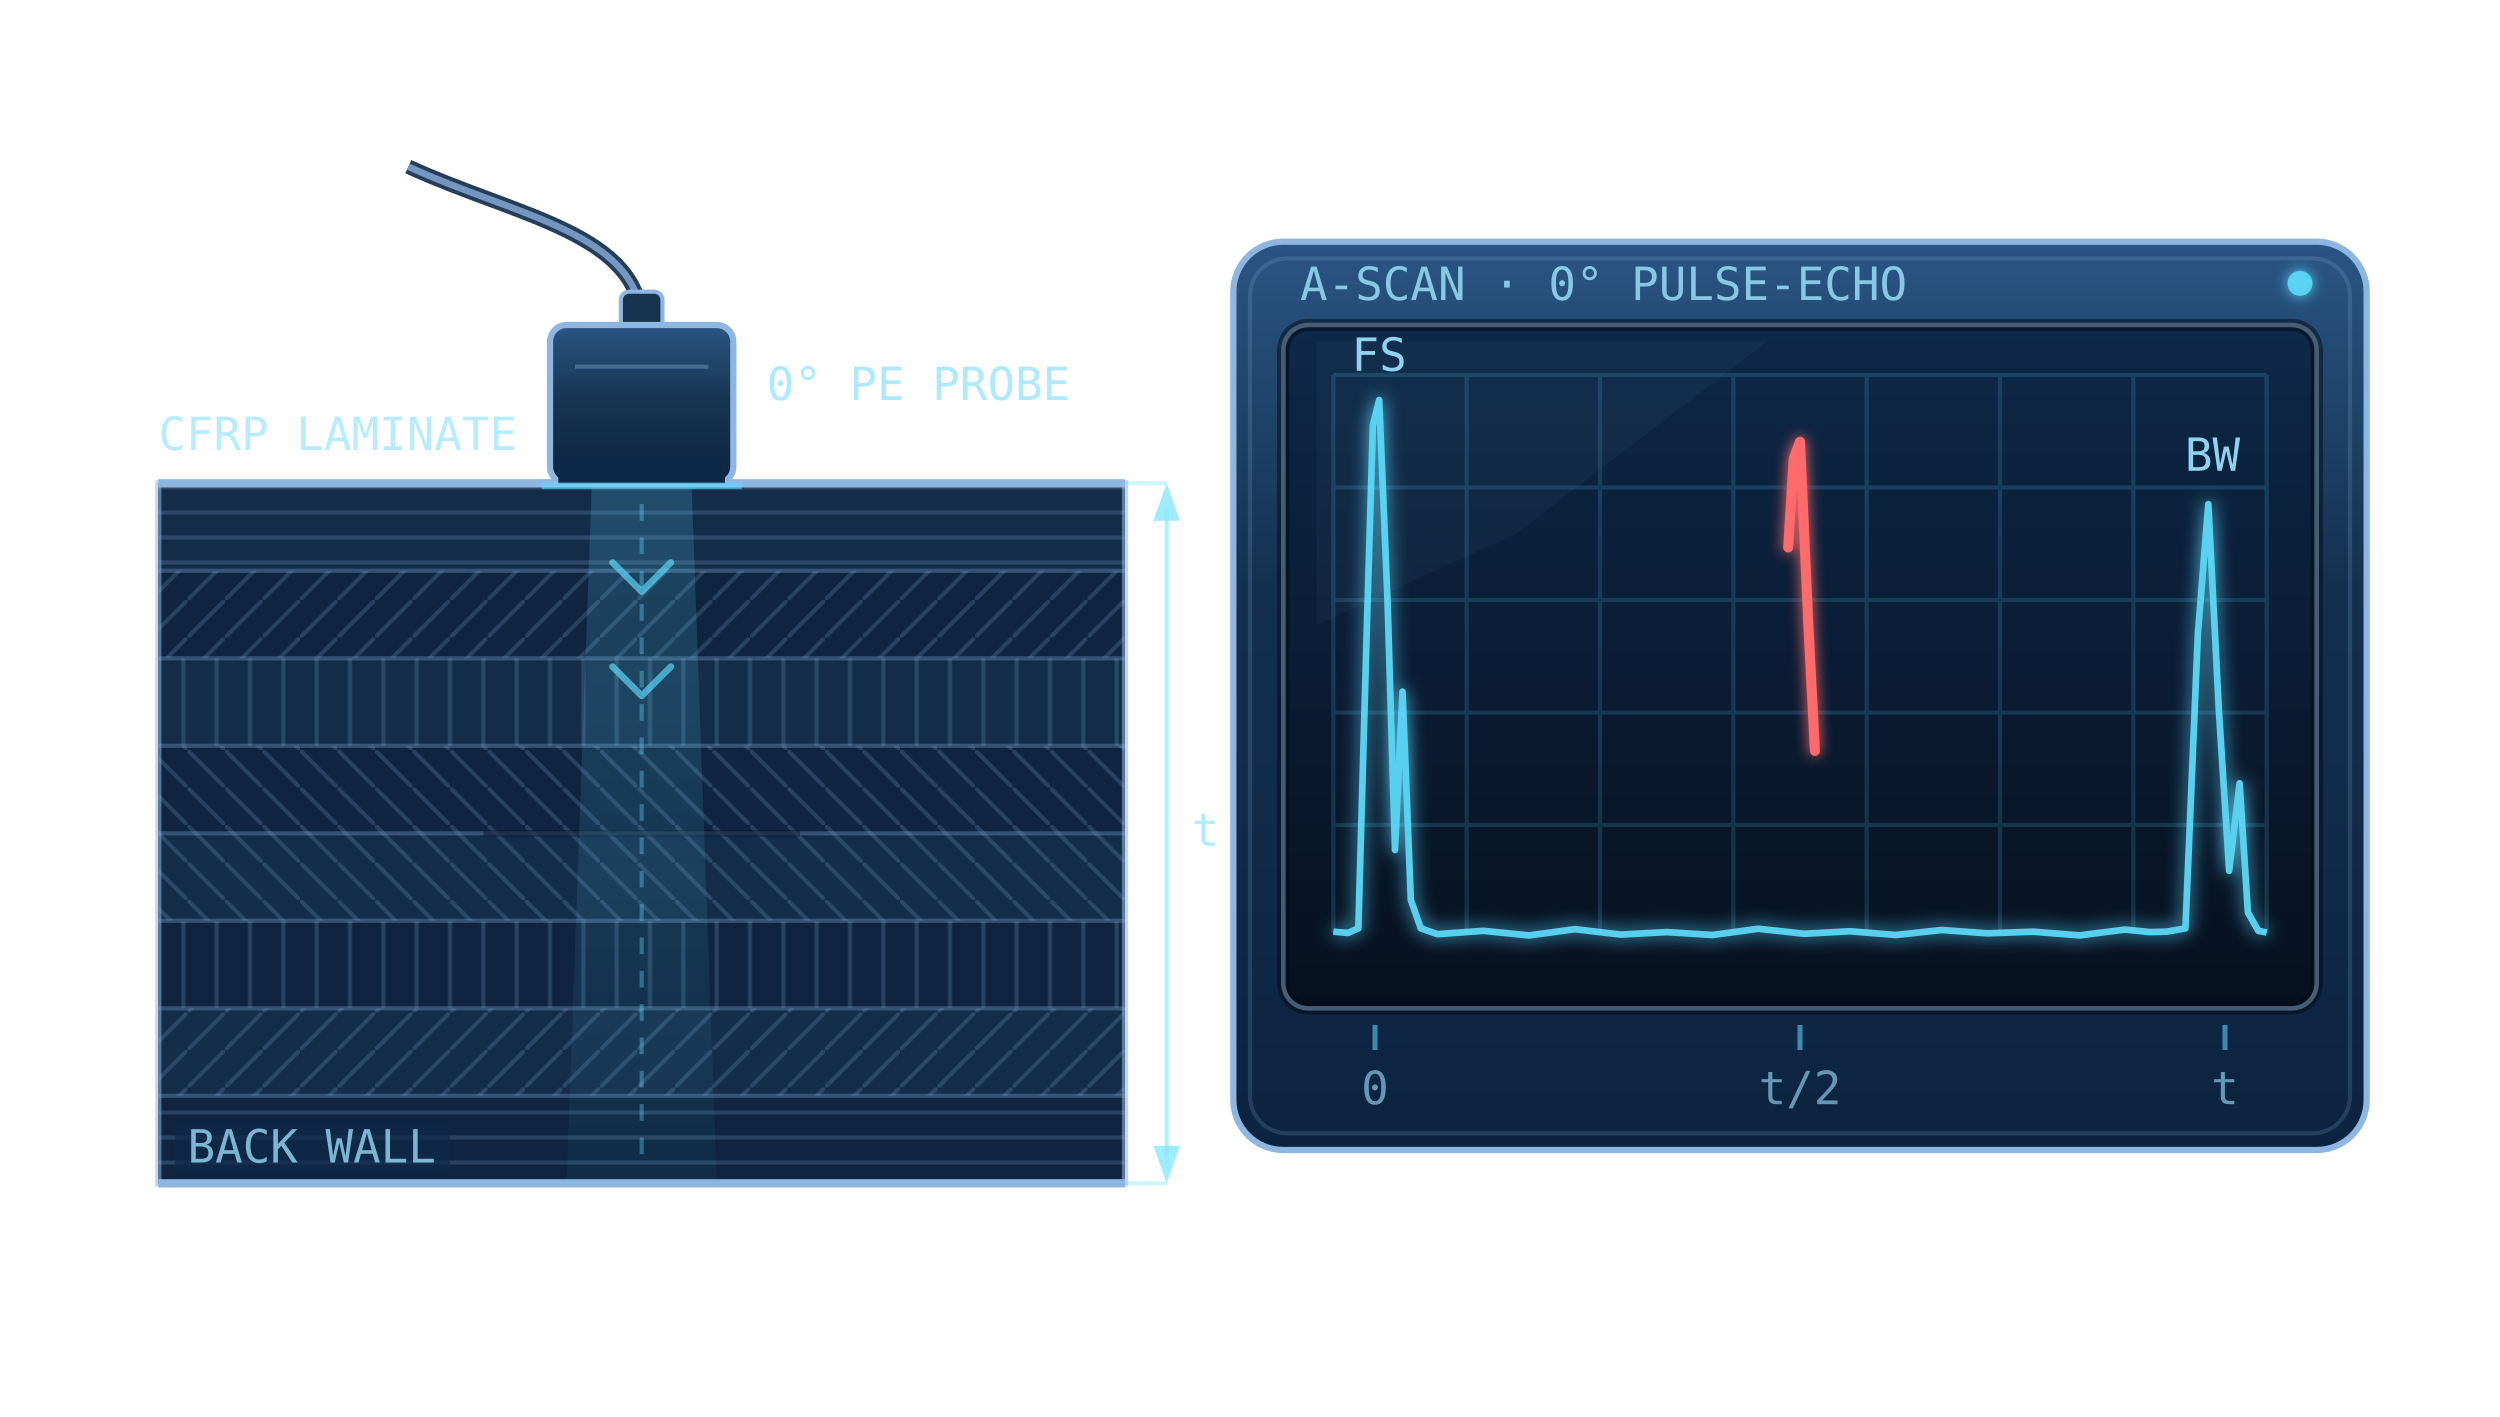
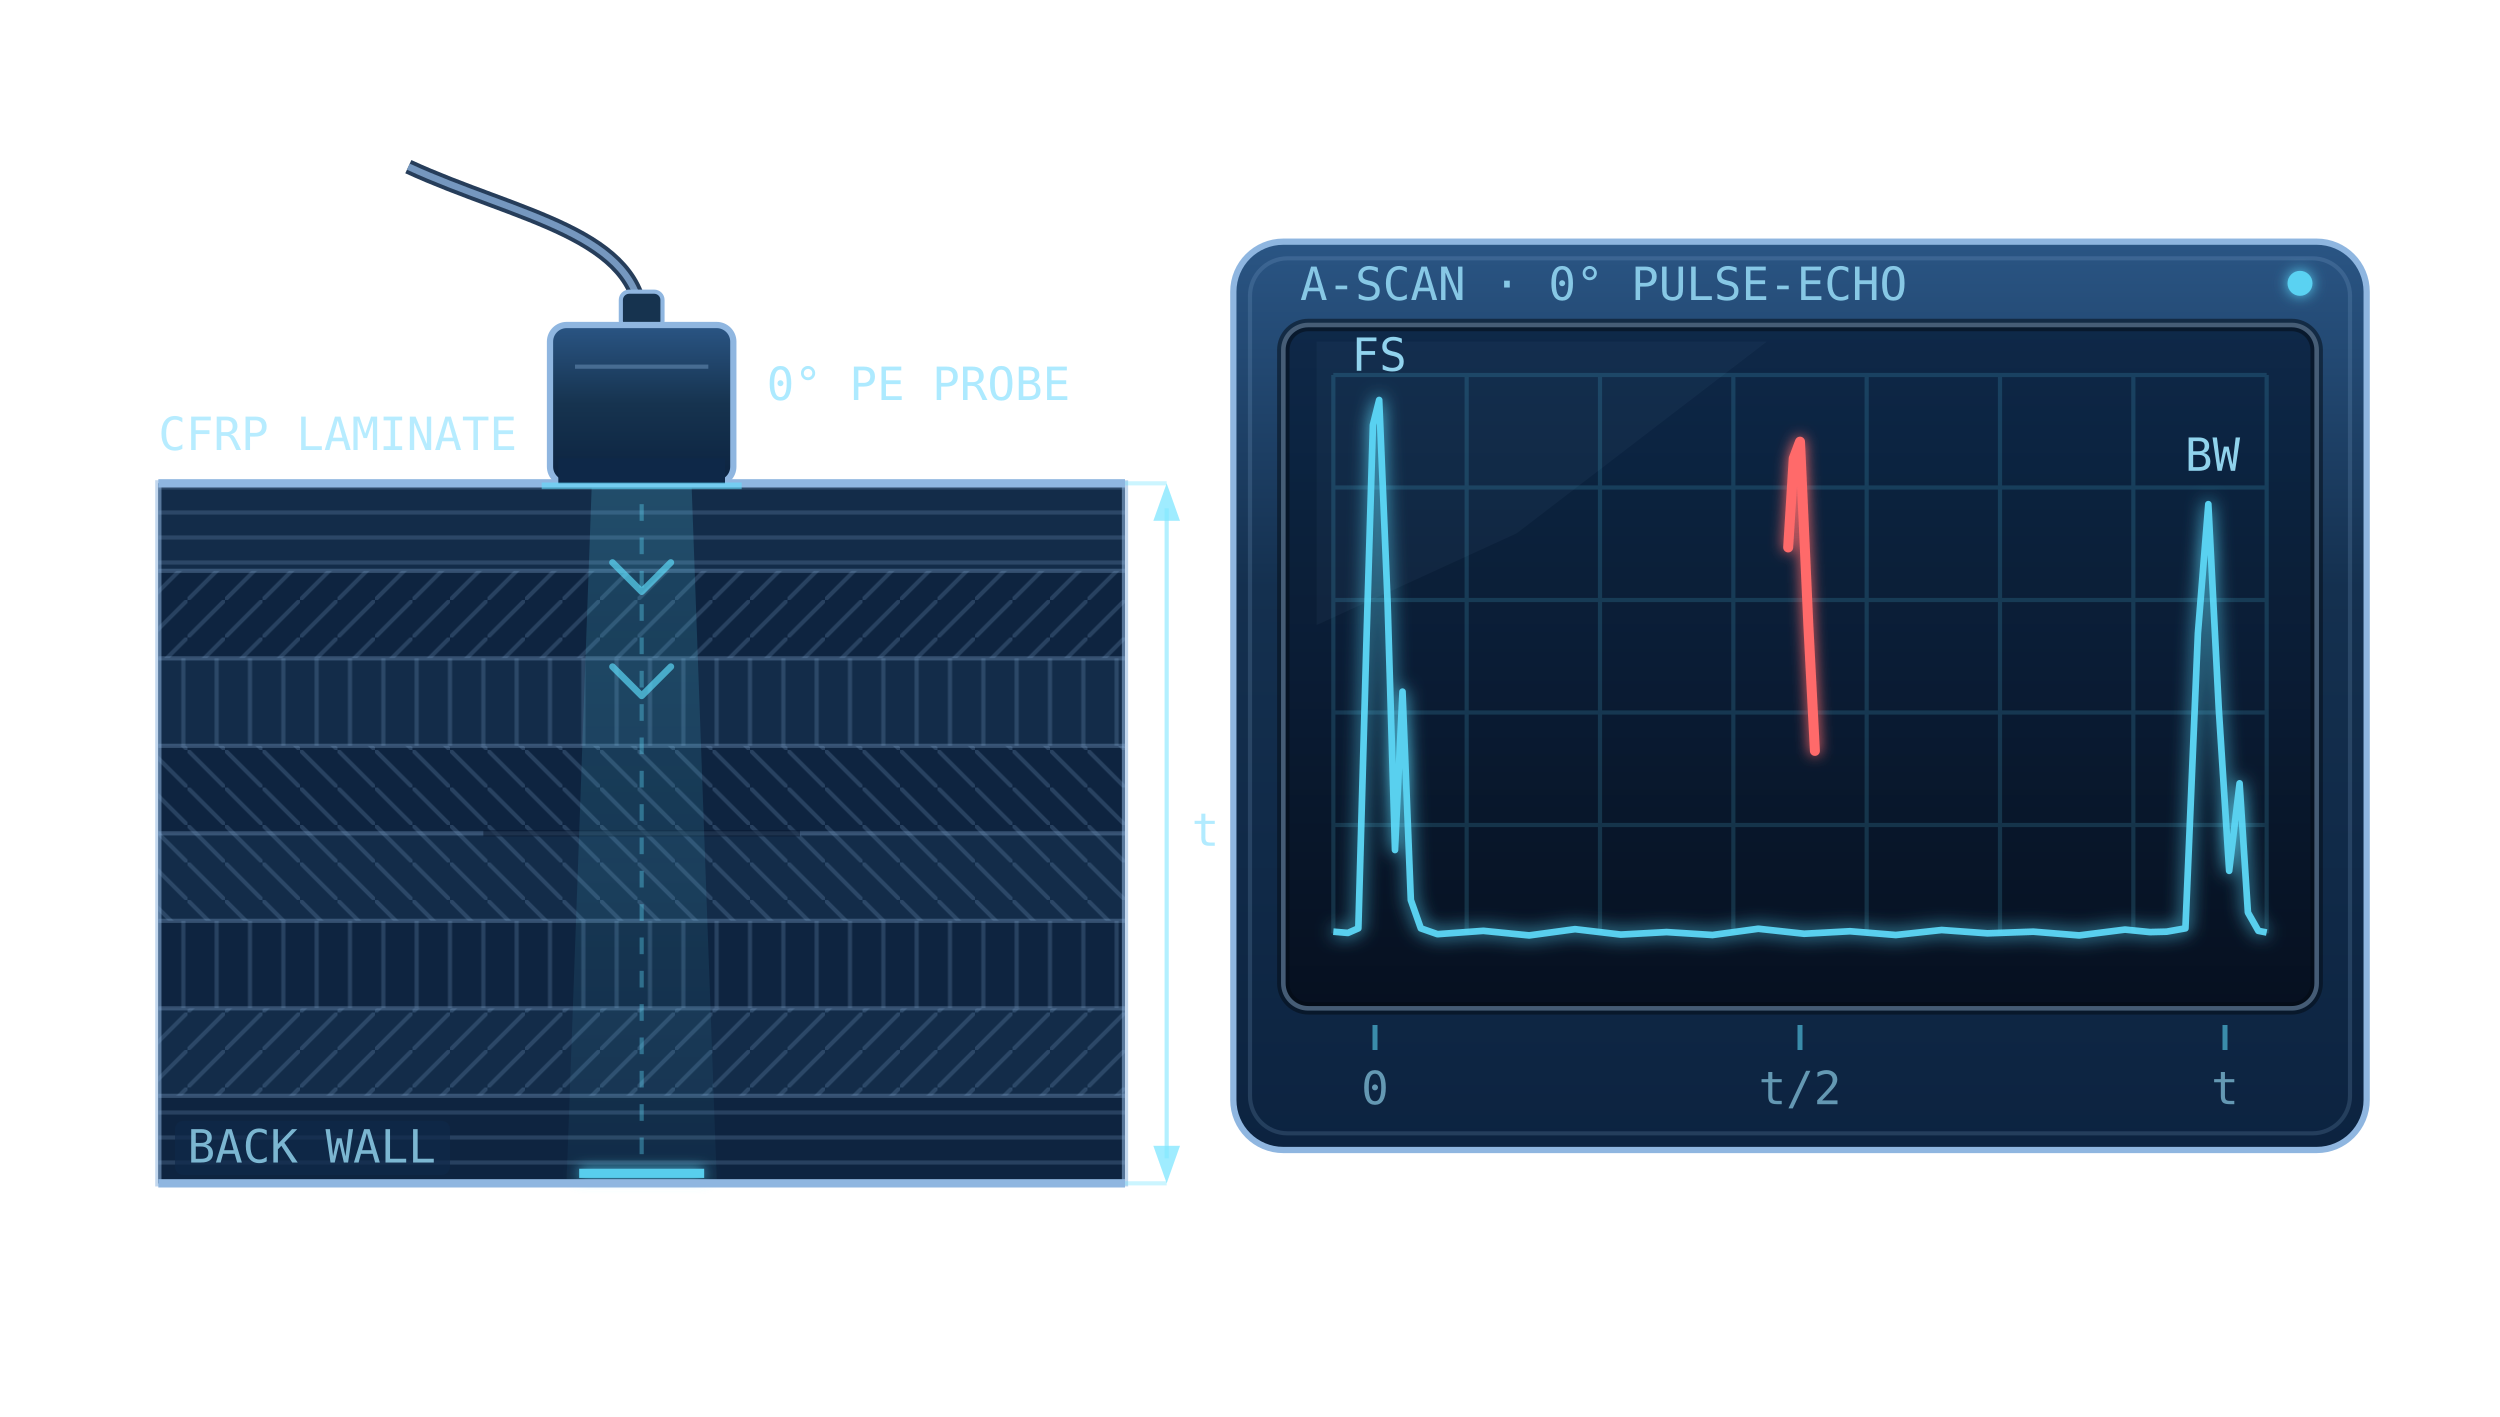
<svg xmlns="http://www.w3.org/2000/svg" viewBox="0 0 600 340" width="100%" height="100%" font-family="JetBrains Mono, monospace">
  <defs>
    <filter id="dpeGlowC" filterUnits="userSpaceOnUse" x="-58" y="-58" width="716" height="456">
      <feGaussianBlur in="SourceGraphic" stdDeviation="2" result="b" />
      <feMerge>
        <feMergeNode in="b" />
        <feMergeNode in="SourceGraphic" />
      </feMerge>
    </filter>
-     <filter id="dpeGlowW" x="-80%" y="-80%" width="260%" height="260%">
+     <filter id="dpeGlowW" filterUnits="userSpaceOnUse" x="53" y="8" width="559" height="331">
      <feGaussianBlur in="SourceGraphic" stdDeviation="1.7" result="b" />
      <feMerge>
        <feMergeNode in="b" />
        <feMergeNode in="SourceGraphic" />
      </feMerge>
    </filter>
    <linearGradient id="dpeSteel" x1="0" y1="58" x2="0" y2="276" gradientUnits="userSpaceOnUse">
      <stop offset="0" stop-color="#2a5584" />
      <stop offset=".38" stop-color="#14304f" />
      <stop offset="1" stop-color="#0c2340" />
    </linearGradient>
    <linearGradient id="dpeProbeG" x1="0" y1="78" x2="0" y2="116" gradientUnits="userSpaceOnUse">
      <stop offset="0" stop-color="#2a5584" />
      <stop offset=".5" stop-color="#16334f" />
      <stop offset="1" stop-color="#0c2340" />
    </linearGradient>
    <linearGradient id="dpeScrG" x1="0" y1="78" x2="0" y2="242" gradientUnits="userSpaceOnUse">
      <stop offset="0" stop-color="#0d2746" />
      <stop offset="1" stop-color="#050f1f" />
    </linearGradient>
    <linearGradient id="dpeBeamG" x1="0" y1="117" x2="0" y2="283" gradientUnits="userSpaceOnUse">
      <stop offset="0" stop-color="#5fe0ff" stop-opacity=".18" />
      <stop offset="1" stop-color="#5fe0ff" stop-opacity=".04" />
    </linearGradient>
    <pattern id="dpeP0" width="10" height="6" patternUnits="userSpaceOnUse">
      <path d="M0 3 H10" stroke="#8fb6e0" stroke-width="1" fill="none" />
    </pattern>
    <pattern id="dpeP45" width="9" height="9" patternUnits="userSpaceOnUse">
      <path d="M-1 10 L10 -1" stroke="#8fb6e0" stroke-width="1" fill="none" />
    </pattern>
    <pattern id="dpeP90" width="8" height="8" patternUnits="userSpaceOnUse">
      <path d="M4 0 V8" stroke="#8fb6e0" stroke-width="1" fill="none" />
    </pattern>
    <pattern id="dpeP135" width="9" height="9" patternUnits="userSpaceOnUse">
      <path d="M-1 -1 L10 10" stroke="#8fb6e0" stroke-width="1" fill="none" />
    </pattern>
    <pattern id="dpeHatchR" width="7" height="7" patternUnits="userSpaceOnUse">
      <path d="M-1 8 L8 -1" stroke="#ff6b6b" stroke-width="1" fill="none" />
    </pattern>
  </defs>
  <text x="38" y="108" font-size="11" fill="#9fe6ff" opacity=".75">CFRP LAMINATE</text>
  <rect x="38" y="116" width="232" height="168" fill="#0e2440" />
  <g>
    <rect x="38" y="116" width="232" height="21" fill="#132c49" />
    <rect x="38" y="116" width="232" height="21" fill="url(#dpeP0)" opacity=".2" />
    <rect x="38" y="137" width="232" height="21" fill="#0e2440" />
    <rect x="38" y="137" width="232" height="21" fill="url(#dpeP45)" opacity=".2" />
    <rect x="38" y="158" width="232" height="21" fill="#132c49" />
    <rect x="38" y="158" width="232" height="21" fill="url(#dpeP90)" opacity=".2" />
    <rect x="38" y="179" width="232" height="21" fill="#0e2440" />
    <rect x="38" y="179" width="232" height="21" fill="url(#dpeP135)" opacity=".2" />
    <rect x="38" y="200" width="232" height="21" fill="#132c49" />
    <rect x="38" y="200" width="232" height="21" fill="url(#dpeP135)" opacity=".2" />
    <rect x="38" y="221" width="232" height="21" fill="#0e2440" />
    <rect x="38" y="221" width="232" height="21" fill="url(#dpeP90)" opacity=".2" />
    <rect x="38" y="242" width="232" height="21" fill="#132c49" />
    <rect x="38" y="242" width="232" height="21" fill="url(#dpeP45)" opacity=".2" />
    <rect x="38" y="263" width="232" height="21" fill="#0e2440" />
    <rect x="38" y="263" width="232" height="21" fill="url(#dpeP0)" opacity=".2" />
  </g>
  <g stroke="#8fb6e0" stroke-width="1" opacity=".3">
    <line x1="38" y1="137" x2="270" y2="137" />
    <line x1="38" y1="158" x2="270" y2="158" />
    <line x1="38" y1="179" x2="270" y2="179" />
    <line x1="38" y1="200" x2="270" y2="200" />
    <line x1="38" y1="221" x2="270" y2="221" />
    <line x1="38" y1="242" x2="270" y2="242" />
    <line x1="38" y1="263" x2="270" y2="263" />
  </g>
  <path d="M116 200 H192" stroke="#08152b" stroke-width="1.5" opacity=".55" fill="none" />
  <path d="M142 117 L166 117 L172 283 L136 283 Z" fill="url(#dpeBeamG)" />
  <line x1="154" y1="121" x2="154" y2="280" stroke="#5fe0ff" stroke-width="1" stroke-dasharray="4 4" opacity=".35" />
  <g fill="none" stroke="#5fe0ff" stroke-width="1.6" opacity=".65" stroke-linecap="round" stroke-linejoin="round">
    <path d="M147 135 L154 142 L161 135" />
    <path d="M147 160 L154 167 L161 160" />
  </g>
  <line x1="139" y1="281.6" x2="169" y2="281.6" stroke="#5fe0ff" stroke-width="2.2" opacity=".9" filter="url(#dpeGlowW)" />
  <rect x="38" y="116" width="232" height="168" fill="none" stroke="#8fb6e0" stroke-width="1.5" opacity=".55" />
  <line x1="38" y1="116" x2="270" y2="116" stroke="#8fb6e0" stroke-width="2" />
  <line x1="38" y1="284" x2="270" y2="284" stroke="#8fb6e0" stroke-width="2" />
  <rect x="42" y="269" width="66" height="13" rx="2" fill="#0e2848" opacity=".7" />
  <text x="45" y="279" font-size="11" fill="#9fe6ff" opacity=".75">BACK WALL</text>
  <g stroke="#5fe0ff" fill="none" opacity=".8">
    <path d="M270 116 H280 M270 284 H280" stroke-width="1" opacity=".4" />
    <path d="M280 122 V278" stroke-width="1" opacity=".6" />
    <path d="M280 116 L276.8 125 L283.2 125 Z" fill="#5fe0ff" stroke="none" opacity=".75" />
    <path d="M280 284 L276.8 275 L283.2 275 Z" fill="#5fe0ff" stroke="none" opacity=".75" />
  </g>
  <text x="286" y="203" font-size="11" fill="#9fe6ff" opacity=".8">t</text>
  <path d="M154 78 C154 56 124 52 98 40" fill="none" stroke="#0e2848" stroke-width="3.5" opacity=".9" />
  <path d="M154 78 C154 56 124 52 98 40" fill="none" stroke="#8fb6e0" stroke-width="1.6" opacity=".75" />
  <rect x="149" y="70" width="10" height="9" rx="2" fill="#16334f" stroke="#8fb6e0" stroke-width="1" />
  <rect x="132" y="78" width="44" height="38" rx="4" fill="url(#dpeProbeG)" stroke="#8fb6e0" stroke-width="1.5" />
  <line x1="138" y1="88" x2="170" y2="88" stroke="#8fb6e0" stroke-width="1" opacity=".35" />
  <rect x="134" y="110" width="40" height="6" fill="#0e2848" />
  <line x1="130" y1="116.6" x2="178" y2="116.6" stroke="#5fe0ff" stroke-width="1.6" opacity=".55" />
  <text x="184" y="96" font-size="11" fill="#9fe6ff" opacity=".85">0° PE PROBE</text>
  <rect x="296" y="58" width="272" height="218" rx="12" fill="url(#dpeSteel)" stroke="#8fb6e0" stroke-width="1.5" />
  <rect x="300" y="62" width="264" height="210" rx="9" fill="none" stroke="#8fb6e0" stroke-width="1" opacity=".18" />
  <text x="312" y="72" font-size="11" fill="#9fe6ff" opacity=".8">A-SCAN · 0° PULSE-ECHO</text>
  <circle cx="552" cy="68" r="3" fill="#5fe0ff" filter="url(#dpeGlowW)" opacity=".9" />
  <rect x="308" y="78" width="248" height="164" rx="6" fill="url(#dpeScrG)" stroke="#8fb6e0" stroke-width="1.1" opacity=".95" />
  <rect x="308" y="78" width="248" height="164" rx="6" fill="none" stroke="#020912" stroke-width="3" opacity=".5" />
  <path d="M316 82 L424 82 L364 128 L316 150 Z" fill="#9fd0ff" opacity=".04" />
  <path d="M320 90 V224 M352 90 V224 M384 90 V224 M416 90 V224 M448 90 V224 M480 90 V224 M512 90 V224 M544 90 V224 M320 90 H544 M320 117 H544 M320 144 H544 M320 171 H544 M320 198 H544" fill="none" stroke="#5fe0ff" stroke-width="1" opacity=".15" />
  <path d="M320 223.6 L323.5 223.9 L326 222.8 L328 152 L329.5 102 L331 96 L333 144 L334.8 204 L336.6 166 L338.6 216 L341 222.8 L345 224.2 L356 223.4 L367 224.5 L378 223 L389 224.3 L400 223.7 L411 224.4 L422 222.9 L433 224.1 L444 223.5 L455 224.4 L466 223.2 L477 224 L488 223.6 L499 224.5 L510 223.1 L516 223.7 L520 223.6 L524.5 222.8 L527.5 152 L530 121 L532.5 170 L535 209 L537.5 188 L539.5 219 L542 223.4 L544 223.8" fill="none" stroke="#5fe0ff" stroke-width="1.6" stroke-linejoin="round" opacity=".92" filter="url(#dpeGlowC)" />
  <text x="331" y="89" text-anchor="middle" font-size="11" fill="#9fe6ff" opacity=".9">FS</text>
  <text x="531" y="113" text-anchor="middle" font-size="11" fill="#9fe6ff" opacity=".9">BW</text>
  <g stroke="#5fe0ff" stroke-width="1.2" opacity=".55">
    <line x1="330" y1="246" x2="330" y2="252" />
    <line x1="432" y1="246" x2="432" y2="252" />
    <line x1="534" y1="246" x2="534" y2="252" />
  </g>
  <g font-size="11" fill="#9fe6ff" opacity=".6" text-anchor="middle">
    <text x="330" y="265">0</text>
    <text x="432" y="265">t/2</text>
    <text x="534" y="265">t</text>
  </g>
  <g id="dpeDelam" opacity="0">
    <path d="M112 200 Q154 186 196 200 Q154 214 112 200 Z" fill="#060e1c" stroke="#ff6b6b" stroke-width="1.6" filter="url(#dpeGlowW)" opacity=".95" />
    <path d="M122 198.4 Q154 190.4 186 198.4" fill="none" stroke="#ff9b9b" stroke-width="1" opacity=".5" />
    <text x="154" y="204" text-anchor="middle" font-size="11" fill="#ffc24b">AIR</text>
  </g>
  <circle id="dpeDelamPing" cx="116" cy="200" r="6" fill="none" stroke="#ff6b6b" stroke-width="2" opacity="0" filter="url(#dpeGlowW)" />
  <path id="dpeEcho" d="M416 224 L424 223.2 L428 150 L430.5 110 L432 106 L434 150 L436.5 198 L438.5 176 L441 218 L444 223 L450 223.8" fill="none" stroke="#ff6b6b" stroke-width="2.4" stroke-linecap="round" stroke-linejoin="round" filter="url(#dpeGlowW)" pathLength="100" stroke-dasharray="100" stroke-dashoffset="100" />
  <circle id="dpePing" cx="432" cy="106" r="6" fill="none" stroke="#ff6b6b" stroke-width="2" opacity="0" filter="url(#dpeGlowW)" />
  <g id="dpeEchoLbl" opacity="0">
    <text x="432" y="93" text-anchor="middle" font-size="12" fill="#ff6b6b" opacity=".95">DELAM</text>
    <line x1="432" y1="112" x2="432" y2="222" stroke="#ff6b6b" stroke-width="1.2" stroke-dasharray="3 3" opacity=".5" />
    <path d="M432 231 L427.5 238.5 L436.5 238.5 Z" fill="#ff6b6b" opacity=".95" />
    <path d="M139 184 L146 177 L153 184" fill="none" stroke="#ff6b6b" stroke-width="1.8" stroke-linecap="round" stroke-linejoin="round" opacity=".9" filter="url(#dpeGlowW)" />
  </g>
  <g id="dpeDeadwall" opacity="0">
    <rect x="516" y="84" width="34" height="148" fill="url(#dpeScrG)" />
    <path d="M544 90 V224 M516 117 H544 M516 144 H544 M516 171 H544 M516 198 H544 M520 90 H544" fill="none" stroke="#5fe0ff" stroke-width="1" opacity=".15" />
    <path d="M524.5 222.8 L527.5 152 L530 121 L532.5 170 L535 209 L537.5 188 L539.5 219" fill="none" stroke="#5d7892" stroke-width="1.5" stroke-dasharray="3 3" opacity=".55" />
    <path d="M516 223.6 L521 223.9 L526 223.4 L531 223.8 L536 223.5 L541 223.9 L544 223.7" fill="none" stroke="#7e98b4" stroke-width="1.5" opacity=".8" />
    <path d="M524 141 L537 154 M537 141 L524 154" fill="none" stroke="#ff6b6b" stroke-width="2.2" stroke-linecap="round" opacity=".95" filter="url(#dpeGlowW)" />
    <text x="531" y="110" text-anchor="middle" font-size="11" fill="#ff6b6b" opacity=".95">LOST</text>
    <rect x="134" y="277.4" width="40" height="5.6" fill="#0e2848" />
    <line x1="139" y1="281.6" x2="169" y2="281.6" stroke="#44607e" stroke-width="1.5" stroke-dasharray="3 3" opacity=".8" />
  </g>
  <g id="dpeShadow" opacity="0">
    <path d="M114 202 Q154 215 194 202 L200 283 L108 283 Z" fill="#04101e" opacity=".78" />
    <path d="M114 202 Q154 215 194 202 L200 283 L108 283 Z" fill="url(#dpeHatchR)" opacity=".4" />
    <path d="M114 202 Q154 215 194 202 L200 283 L108 283 Z" fill="none" stroke="#ff6b6b" stroke-width="1" stroke-dasharray="4 3" opacity=".45" />
    <rect x="112" y="238" width="84" height="15" rx="3" fill="#08152b" opacity=".88" stroke="#ff6b6b" stroke-width="1" stroke-opacity=".4" />
    <text x="154" y="249.5" text-anchor="middle" font-size="11" fill="#ff6b6b" opacity=".95">UNEXAMINED</text>
  </g>
</svg>
